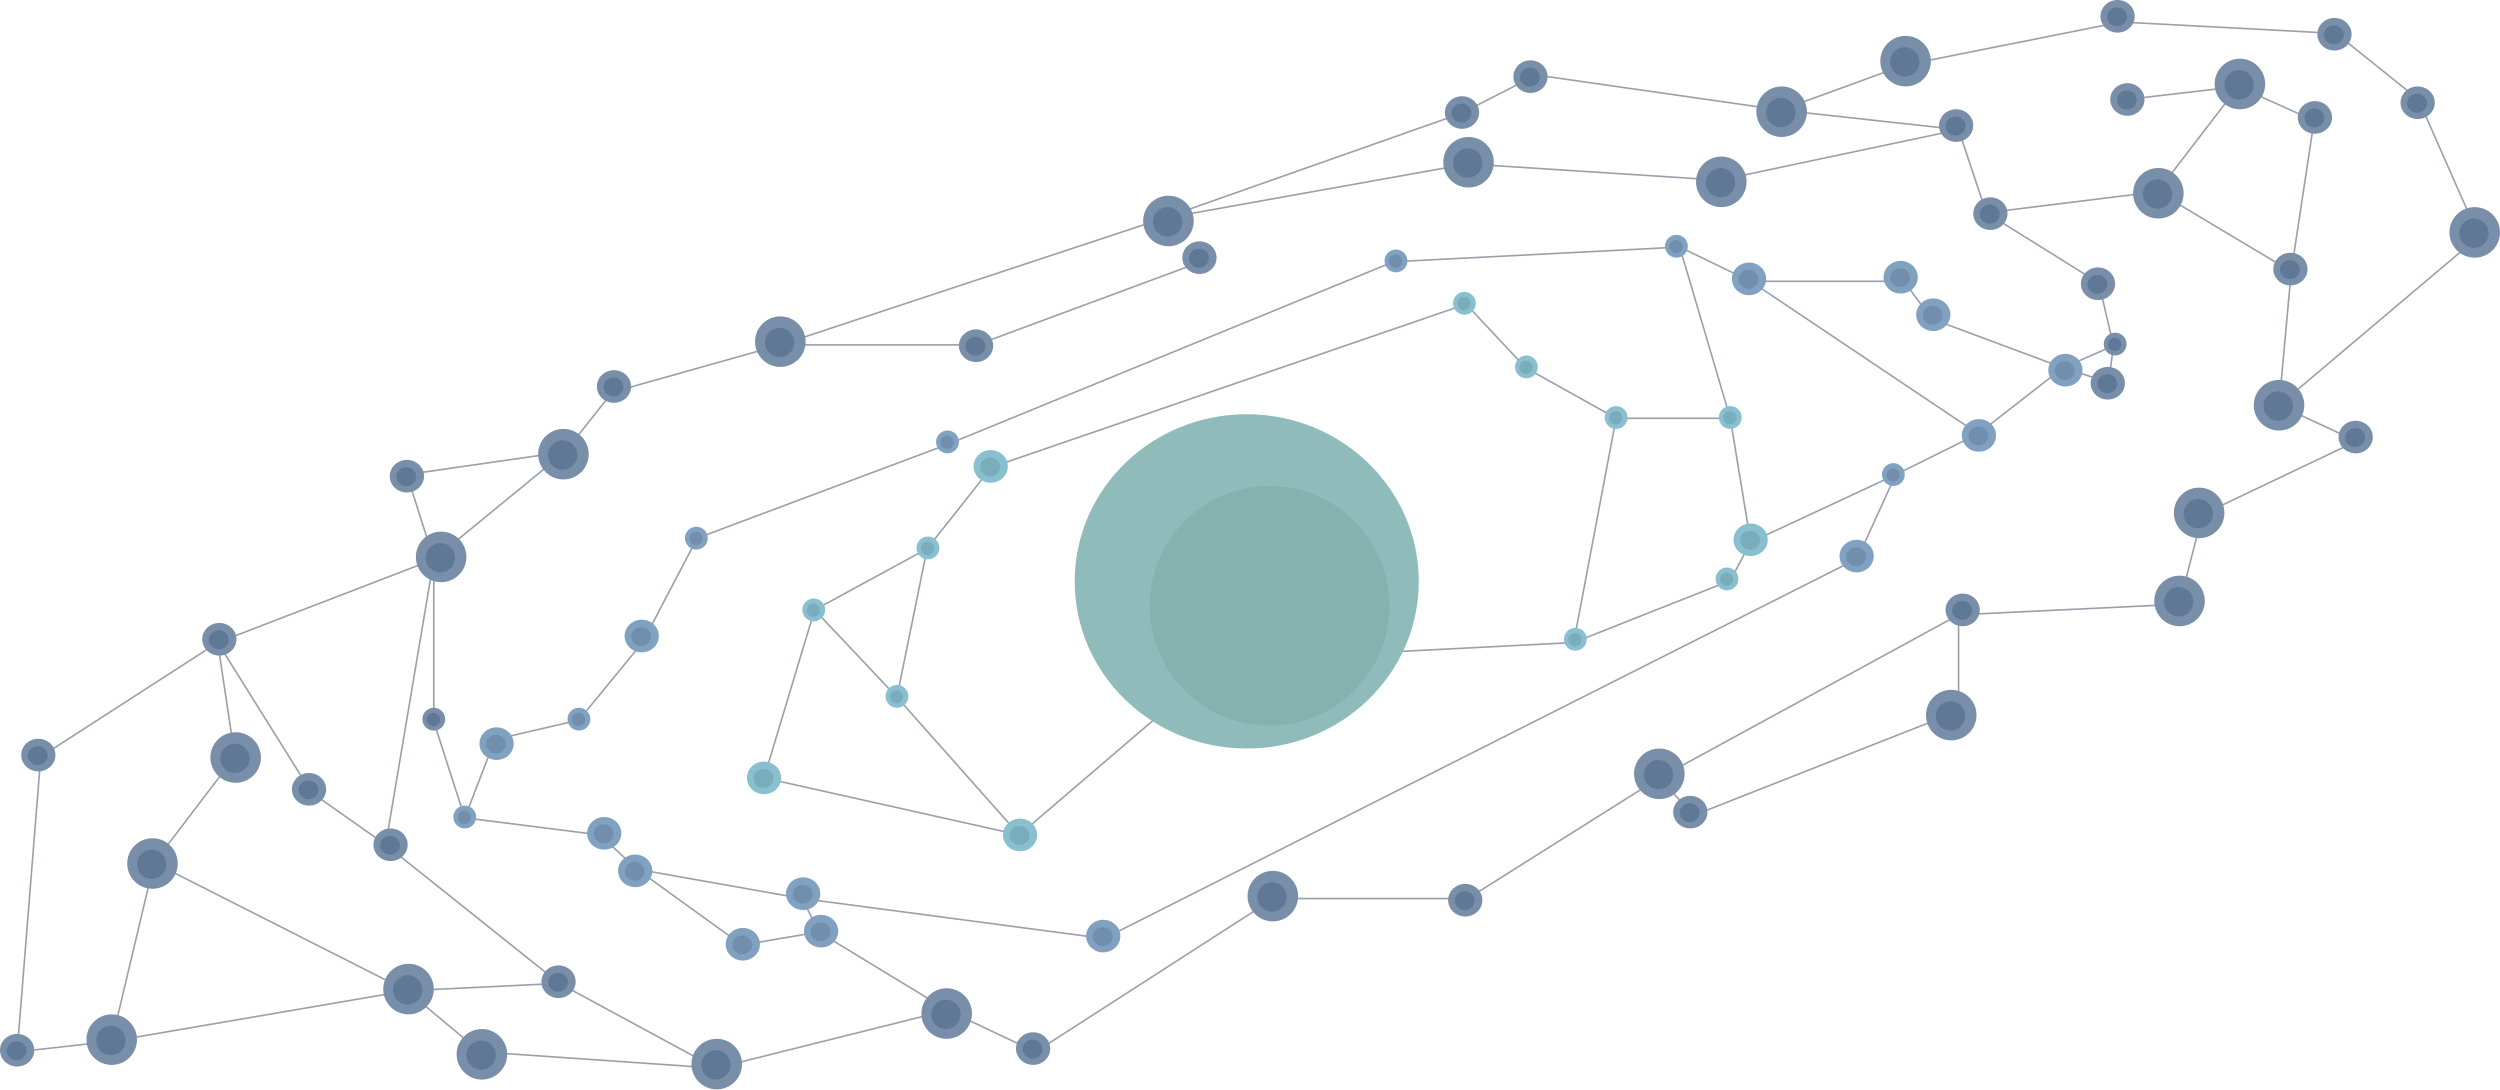
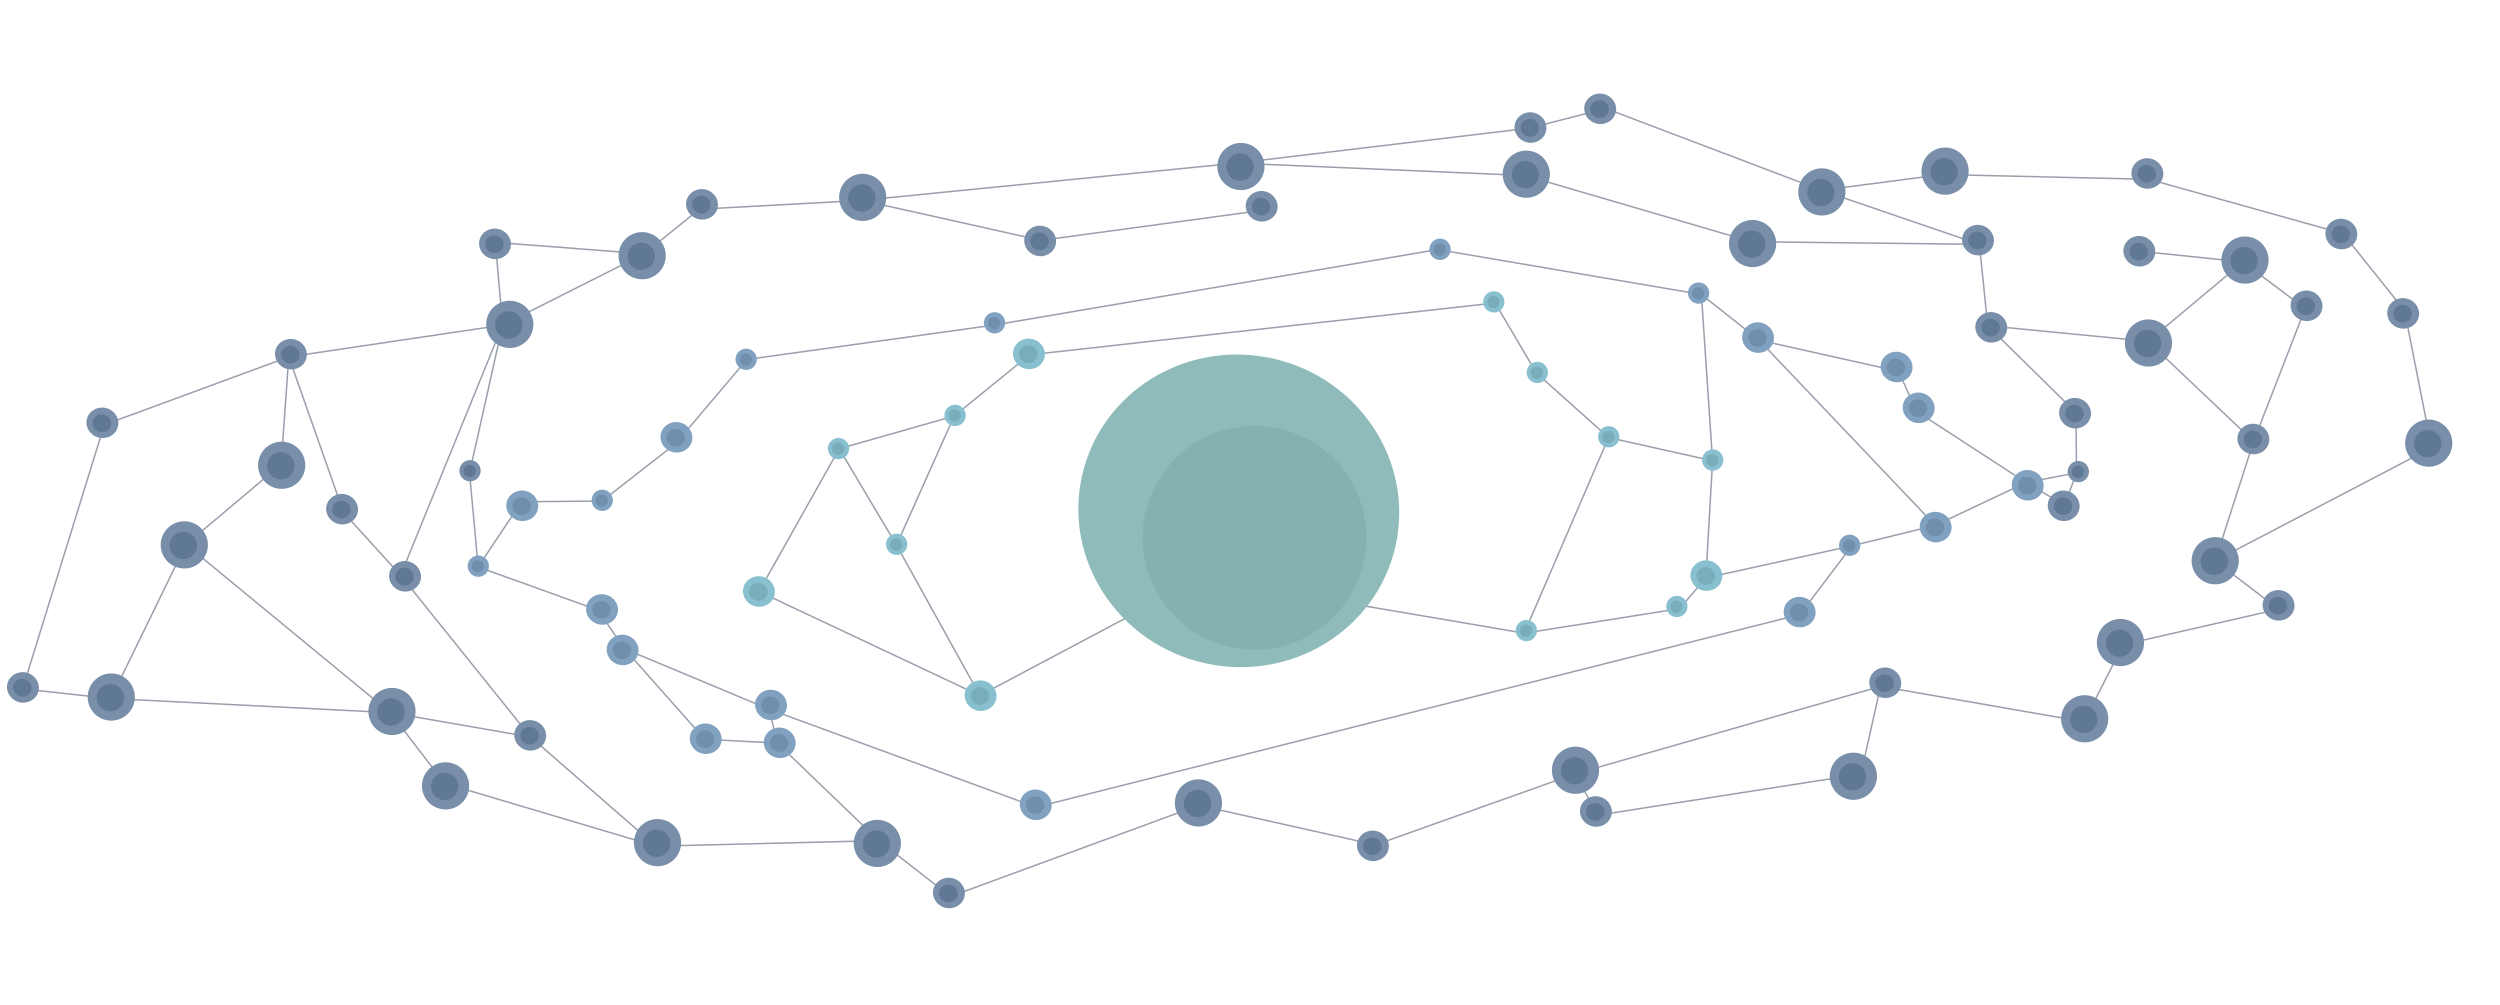
- <svg xmlns="http://www.w3.org/2000/svg" width="1533" height="668" viewBox="0 0 1533 668" fill="none">
-   <path d="M1061 256.5H991M1061 256.5L1073.5 332.5M1061 256.5L1030 151.5M991 256.5L935.5 225.5L899 186.5L608 286.5L568.5 336.5M991 256.5L965 394M568.5 336.5L499.5 374M568.5 336.5L550 427.5M499.5 374L468.5 477L625 512M499.5 374L550 427.5M625 512L550 427.5M625 512L750 405L965 394M965 394L1061 356L1073.5 332.5M1073.5 332.5L1162.5 291M285 501.5L303.5 453.5L355 441.5L394 394L427.5 330L581 272.5L854.5 160.5L1030 151.5M285 501.5L368 512L390.5 533M285 501.5L266 442.5V343M390.5 533L492 551M390.5 533L455 579.5L502 571.5M492 551L677 575.5L1139 342.5L1162.5 291M492 551L502 571.5M1162.5 291L1213 266M1213 266L1265 225.5M1213 266L1073.5 172.5M1265 225.5L1184.5 195.5L1167.5 172.5H1073.5M1265 225.5L1293 234.5L1296 212M1265 225.5L1296 212M1073.5 172.5L1030 151.5M1017.5 477L900 551H781L635 645L581 619.5M1017.5 477L1038.5 500L1201 436V377M1017.5 477L1201 377M1201 377L1336.5 370.5L1350.5 315.5L1445 270.5L1397.5 248.5M1397.5 248.5L1520 145L1483 61L1432.5 20.5L1300.5 13.5L1167.5 40L1092 67.5M1397.5 248.5L1405 166.5M1092 67.5L942 46L896 69.5L713 134M1092 67.5L1201 79.5M713 134L478.5 211.5M713 134L900 100.5L1054.5 110.5L1201 79.5M478.5 211.5L375.5 240.5L346.5 277M478.5 211.5H599L736.5 160.5M346.5 277L249.5 291L266 343M346.5 277L266 343M266 343L133.5 394M266 343L236.5 518M133.5 394L25 464L10.5 645L68.5 638.5M133.5 394L191 486L236.5 518M133.5 394L144 464L94.5 529M68.5 638.5L249.5 607.5M68.5 638.5L94.5 529M249.5 607.5L294.5 645L439 655M249.5 607.5L94.5 529M249.5 607.5L343 603M439 655L581 619.5M439 655L343 603M581 619.5L502 571.5M236.5 518L343 603M1405 166.5L1323 117.5M1405 166.5L1419 74L1372.5 53M1323 117.5L1218 130.5M1323 117.5L1372.5 53M1218 130.5L1201 79.5M1218 130.5L1287 173.5L1296 212M1372.5 53L1304 61" stroke="#4C566A" stroke-opacity="0.56" />
-   <ellipse cx="764.5" cy="356.5" rx="105.5" ry="102.5" fill="#8FBCBB" />
-   <circle cx="778.5" cy="371.5" r="73.5" fill="#7CA6A5" fill-opacity="0.5" />
-   <circle cx="580.5" cy="621.5" r="15.5" fill="#788EA9" />
-   <circle cx="580" cy="622" r="9" fill="#476385" fill-opacity="0.5" />
-   <ellipse cx="633.5" cy="643" rx="10.5" ry="10" fill="#788EA9" />
-   <ellipse cx="633.161" cy="643.323" rx="6.097" ry="5.806" fill="#476385" fill-opacity="0.5" />
-   <ellipse cx="898.5" cy="552" rx="10.5" ry="10" fill="#788EA9" />
-   <ellipse cx="898.161" cy="552.323" rx="6.097" ry="5.806" fill="#476385" fill-opacity="0.5" />
-   <ellipse cx="1036.5" cy="498" rx="10.5" ry="10" fill="#788EA9" />
-   <ellipse cx="1036.16" cy="498.323" rx="6.097" ry="5.806" fill="#476385" fill-opacity="0.5" />
-   <ellipse cx="1203.5" cy="374" rx="10.5" ry="10" fill="#788EA9" />
-   <ellipse cx="1203.16" cy="374.323" rx="6.097" ry="5.806" fill="#476385" fill-opacity="0.5" />
-   <ellipse cx="1138.5" cy="341" rx="10.5" ry="10" fill="#81A1C1" />
-   <ellipse cx="1138.16" cy="341.323" rx="6.097" ry="5.806" fill="#637F9A" fill-opacity="0.5" />
-   <ellipse cx="1073.5" cy="331" rx="10.5" ry="10" fill="#88C0D0" />
-   <ellipse cx="1073.16" cy="331.323" rx="6.097" ry="5.806" fill="#6A9AA8" fill-opacity="0.5" />
-   <ellipse cx="1072.5" cy="171" rx="10.5" ry="10" fill="#81A1C1" />
-   <ellipse cx="1072.16" cy="171.323" rx="6.097" ry="5.806" fill="#637F9A" fill-opacity="0.5" />
-   <ellipse cx="1286.5" cy="174" rx="10.5" ry="10" fill="#788EA9" />
-   <ellipse cx="1286.16" cy="174.323" rx="6.097" ry="5.806" fill="#476385" fill-opacity="0.5" />
-   <ellipse cx="1292.5" cy="235" rx="10.5" ry="10" fill="#788EA9" />
-   <ellipse cx="1292.16" cy="235.323" rx="6.097" ry="5.806" fill="#476385" fill-opacity="0.5" />
-   <ellipse cx="1404.5" cy="165" rx="10.5" ry="10" fill="#788EA9" />
-   <ellipse cx="1404.16" cy="165.323" rx="6.097" ry="5.806" fill="#476385" fill-opacity="0.5" />
-   <ellipse cx="1444.5" cy="268" rx="10.5" ry="10" fill="#788EA9" />
-   <ellipse cx="1444.16" cy="268.323" rx="6.097" ry="5.806" fill="#788EA9" />
-   <ellipse cx="1444.16" cy="268.323" rx="6.097" ry="5.806" fill="#476385" fill-opacity="0.5" />
-   <ellipse cx="607.5" cy="286" rx="10.5" ry="10" fill="#88C0D0" />
-   <ellipse cx="607.161" cy="286.323" rx="6.097" ry="5.806" fill="#6A9AA8" fill-opacity="0.5" />
-   <ellipse cx="896.5" cy="69" rx="10.5" ry="10" fill="#788EA9" />
-   <ellipse cx="896.161" cy="69.323" rx="6.097" ry="5.806" fill="#476385" fill-opacity="0.5" />
-   <ellipse cx="938.5" cy="47" rx="10.5" ry="10" fill="#788EA9" />
-   <ellipse cx="938.161" cy="47.323" rx="6.097" ry="5.806" fill="#476385" fill-opacity="0.5" />
-   <ellipse cx="735.5" cy="158" rx="10.5" ry="10" fill="#788EA9" />
-   <ellipse cx="735.161" cy="158.323" rx="6.097" ry="5.806" fill="#476385" fill-opacity="0.5" />
-   <ellipse cx="676.5" cy="574" rx="10.5" ry="10" fill="#81A1C1" />
-   <ellipse cx="676.161" cy="574.323" rx="6.097" ry="5.806" fill="#637F9A" fill-opacity="0.5" />
-   <ellipse cx="503.5" cy="571" rx="10.5" ry="10" fill="#81A1C1" />
-   <ellipse cx="503.161" cy="571.323" rx="6.097" ry="5.806" fill="#637F9A" fill-opacity="0.5" />
-   <ellipse cx="625.5" cy="512" rx="10.5" ry="10" fill="#88C0D0" />
-   <ellipse cx="625.161" cy="512.323" rx="6.097" ry="5.806" fill="#6A9AA8" fill-opacity="0.5" />
-   <circle cx="569" cy="336" r="7" fill="#88C0D0" />
-   <circle cx="568.774" cy="336.226" r="4.065" fill="#6A9AA8" fill-opacity="0.5" />
-   <circle cx="427" cy="330" r="7" fill="#81A1C1" />
-   <circle cx="426.774" cy="330.226" r="4.065" fill="#637F9A" fill-opacity="0.5" />
-   <circle cx="266" cy="441" r="7" fill="#788EA9" />
-   <circle cx="265.774" cy="441.226" r="4.065" fill="#476385" fill-opacity="0.5" />
-   <circle cx="355" cy="441" r="7" fill="#81A1C1" />
-   <circle cx="354.774" cy="441.226" r="4.065" fill="#637F9A" fill-opacity="0.5" />
-   <circle cx="285" cy="501" r="7" fill="#81A1C1" />
-   <circle cx="284.774" cy="501.226" r="4.065" fill="#637F9A" fill-opacity="0.5" />
-   <circle cx="550" cy="427" r="7" fill="#88C0D0" />
-   <circle cx="549.774" cy="427.226" r="4.065" fill="#6A9AA8" fill-opacity="0.5" />
-   <circle cx="499" cy="374" r="7" fill="#88C0D0" />
-   <circle cx="498.774" cy="374.226" r="4.065" fill="#6A9AA8" fill-opacity="0.5" />
-   <circle cx="581" cy="271" r="7" fill="#81A1C1" />
-   <circle cx="580.774" cy="271.226" r="4.065" fill="#637F9A" fill-opacity="0.5" />
-   <circle cx="856" cy="160" r="7" fill="#81A1C1" />
-   <circle cx="855.774" cy="160.226" r="4.065" fill="#637F9A" fill-opacity="0.5" />
-   <circle cx="898" cy="186" r="7" fill="#88C0D0" />
-   <circle cx="897.774" cy="186.226" r="4.065" fill="#6A9AA8" fill-opacity="0.5" />
-   <circle cx="936" cy="225" r="7" fill="#88C0D0" />
-   <circle cx="935.774" cy="225.226" r="4.065" fill="#6A9AA8" fill-opacity="0.5" />
-   <circle cx="991" cy="256" r="7" fill="#88C0D0" />
-   <circle cx="990.774" cy="256.226" r="4.065" fill="#6A9AA8" fill-opacity="0.5" />
-   <circle cx="1061" cy="256" r="7" fill="#88C0D0" />
-   <circle cx="1060.77" cy="256.226" r="4.065" fill="#6A9AA8" fill-opacity="0.5" />
-   <circle cx="1161" cy="291" r="7" fill="#81A1C1" />
-   <circle cx="1160.77" cy="291.226" r="4.065" fill="#637F9A" fill-opacity="0.5" />
-   <circle cx="1059" cy="355" r="7" fill="#88C0D0" />
-   <circle cx="1058.77" cy="355.226" r="4.065" fill="#6A9AA8" fill-opacity="0.5" />
-   <circle cx="966" cy="392" r="7" fill="#88C0D0" />
-   <circle cx="965.774" cy="392.226" r="4.065" fill="#6A9AA8" fill-opacity="0.5" />
-   <circle cx="1028" cy="151" r="7" fill="#81A1C1" />
-   <circle cx="1027.77" cy="151.226" r="4.065" fill="#637F9A" fill-opacity="0.5" />
-   <circle cx="1297" cy="211" r="7" fill="#788EA9" />
-   <circle cx="1296.77" cy="211.226" r="4.065" fill="#476385" fill-opacity="0.5" />
-   <ellipse cx="342.5" cy="602" rx="10.5" ry="10" fill="#788EA9" />
-   <ellipse cx="342.161" cy="602.323" rx="6.097" ry="5.806" fill="#476385" fill-opacity="0.5" />
-   <ellipse cx="239.5" cy="518" rx="10.5" ry="10" fill="#788EA9" />
-   <ellipse cx="239.161" cy="518.323" rx="6.097" ry="5.806" fill="#476385" fill-opacity="0.5" />
-   <ellipse cx="189.5" cy="484" rx="10.5" ry="10" fill="#788EA9" />
-   <ellipse cx="189.161" cy="484.323" rx="6.097" ry="5.806" fill="#476385" fill-opacity="0.5" />
-   <ellipse cx="304.5" cy="456" rx="10.5" ry="10" fill="#81A1C1" />
-   <ellipse cx="304.161" cy="456.323" rx="6.097" ry="5.806" fill="#637F9A" fill-opacity="0.5" />
-   <ellipse cx="370.5" cy="511" rx="10.5" ry="10" fill="#81A1C1" />
-   <ellipse cx="370.161" cy="511.323" rx="6.097" ry="5.806" fill="#637F9A" fill-opacity="0.5" />
-   <ellipse cx="389.5" cy="534" rx="10.5" ry="10" fill="#81A1C1" />
-   <ellipse cx="389.161" cy="534.323" rx="6.097" ry="5.806" fill="#637F9A" fill-opacity="0.5" />
-   <ellipse cx="455.5" cy="579" rx="10.5" ry="10" fill="#81A1C1" />
-   <ellipse cx="455.161" cy="579.323" rx="6.097" ry="5.806" fill="#637F9A" fill-opacity="0.5" />
-   <ellipse cx="468.5" cy="477" rx="10.5" ry="10" fill="#88C0D0" />
-   <ellipse cx="468.161" cy="477.323" rx="6.097" ry="5.806" fill="#6A9AA8" fill-opacity="0.5" />
-   <ellipse cx="492.5" cy="548" rx="10.5" ry="10" fill="#81A1C1" />
-   <ellipse cx="492.161" cy="548.323" rx="6.097" ry="5.806" fill="#637F9A" fill-opacity="0.5" />
-   <ellipse cx="393.5" cy="390" rx="10.5" ry="10" fill="#81A1C1" />
-   <ellipse cx="393.161" cy="390.323" rx="6.097" ry="5.806" fill="#637F9A" fill-opacity="0.5" />
-   <ellipse cx="376.5" cy="237" rx="10.5" ry="10" fill="#788EA9" />
-   <ellipse cx="376.161" cy="237.323" rx="6.097" ry="5.806" fill="#476385" fill-opacity="0.5" />
-   <ellipse cx="249.5" cy="292" rx="10.5" ry="10" fill="#788EA9" />
-   <ellipse cx="249.161" cy="292.323" rx="6.097" ry="5.806" fill="#476385" fill-opacity="0.5" />
-   <ellipse cx="134.5" cy="392" rx="10.5" ry="10" fill="#788EA9" />
-   <ellipse cx="134.161" cy="392.323" rx="6.097" ry="5.806" fill="#476385" fill-opacity="0.5" />
-   <ellipse cx="23.5" cy="463" rx="10.5" ry="10" fill="#788EA9" />
-   <ellipse cx="23.161" cy="463.323" rx="6.097" ry="5.806" fill="#476385" fill-opacity="0.5" />
-   <ellipse cx="10.5" cy="644" rx="10.5" ry="10" fill="#788EA9" />
-   <ellipse cx="10.161" cy="644.323" rx="6.097" ry="5.806" fill="#476385" fill-opacity="0.5" />
-   <ellipse cx="598.5" cy="212" rx="10.5" ry="10" fill="#788EA9" />
-   <ellipse cx="598.161" cy="212.323" rx="6.097" ry="5.806" fill="#476385" fill-opacity="0.5" />
-   <ellipse cx="1298.5" cy="10" rx="10.5" ry="10" fill="#788EA9" />
-   <ellipse cx="1298.16" cy="10.323" rx="6.097" ry="5.806" fill="#476385" fill-opacity="0.5" />
-   <ellipse cx="1220.5" cy="131" rx="10.5" ry="10" fill="#788EA9" />
-   <ellipse cx="1220.16" cy="131.323" rx="6.097" ry="5.806" fill="#476385" fill-opacity="0.5" />
-   <ellipse cx="1165.5" cy="170" rx="10.5" ry="10" fill="#81A1C1" />
-   <ellipse cx="1165.16" cy="170.323" rx="6.097" ry="5.806" fill="#637F9A" fill-opacity="0.5" />
-   <ellipse cx="1185.5" cy="193" rx="10.5" ry="10" fill="#81A1C1" />
-   <ellipse cx="1185.16" cy="193.323" rx="6.097" ry="5.806" fill="#637F9A" fill-opacity="0.5" />
-   <ellipse cx="1213.5" cy="267" rx="10.5" ry="10" fill="#81A1C1" />
-   <ellipse cx="1213.16" cy="267.323" rx="6.097" ry="5.806" fill="#637F9A" fill-opacity="0.5" />
-   <ellipse cx="1266.5" cy="227" rx="10.5" ry="10" fill="#81A1C1" />
-   <ellipse cx="1266.16" cy="227.323" rx="6.097" ry="5.806" fill="#637F9A" fill-opacity="0.5" />
-   <ellipse cx="1304.5" cy="61" rx="10.5" ry="10" fill="#788EA9" />
-   <ellipse cx="1304.16" cy="61.323" rx="6.097" ry="5.806" fill="#476385" fill-opacity="0.5" />
-   <ellipse cx="1199.5" cy="77" rx="10.5" ry="10" fill="#788EA9" />
-   <ellipse cx="1199.16" cy="77.323" rx="6.097" ry="5.806" fill="#476385" fill-opacity="0.5" />
-   <ellipse cx="1419.5" cy="72" rx="10.5" ry="10" fill="#788EA9" />
-   <ellipse cx="1419.16" cy="72.323" rx="6.097" ry="5.806" fill="#476385" fill-opacity="0.5" />
-   <ellipse cx="1482.5" cy="63" rx="10.5" ry="10" fill="#788EA9" />
-   <ellipse cx="1482.16" cy="63.323" rx="6.097" ry="5.806" fill="#476385" fill-opacity="0.5" />
-   <ellipse cx="1431.5" cy="21" rx="10.5" ry="10" fill="#788EA9" />
-   <ellipse cx="1431.16" cy="21.323" rx="6.097" ry="5.806" fill="#476385" fill-opacity="0.5" />
-   <circle cx="439.5" cy="652.5" r="15.5" fill="#788EA9" />
-   <circle cx="439" cy="653" r="9" fill="#476385" fill-opacity="0.5" />
-   <circle cx="295.5" cy="646.5" r="15.5" fill="#788EA9" />
-   <circle cx="295" cy="647" r="9" fill="#476385" fill-opacity="0.5" />
-   <circle cx="250.5" cy="606.5" r="15.5" fill="#788EA9" />
-   <circle cx="250" cy="607" r="9" fill="#476385" fill-opacity="0.5" />
-   <circle cx="93.5" cy="529.5" r="15.5" fill="#788EA9" />
-   <circle cx="93" cy="530" r="9" fill="#476385" fill-opacity="0.5" />
-   <circle cx="68.5" cy="637.5" r="15.5" fill="#788EA9" />
-   <circle cx="68" cy="638" r="9" fill="#476385" fill-opacity="0.5" />
-   <circle cx="270.5" cy="341.5" r="15.5" fill="#788EA9" />
-   <circle cx="270" cy="342" r="9" fill="#476385" fill-opacity="0.5" />
-   <circle cx="478.5" cy="209.5" r="15.5" fill="#788EA9" />
-   <circle cx="478" cy="210" r="9" fill="#476385" fill-opacity="0.5" />
-   <circle cx="345.5" cy="278.5" r="15.5" fill="#788EA9" />
-   <circle cx="345" cy="279" r="9" fill="#476385" fill-opacity="0.5" />
-   <circle cx="716.5" cy="135.5" r="15.5" fill="#788EA9" />
-   <circle cx="716" cy="136" r="9" fill="#476385" fill-opacity="0.5" />
-   <circle cx="900.5" cy="99.5" r="15.5" fill="#788EA9" />
-   <circle cx="900" cy="100" r="9" fill="#476385" fill-opacity="0.5" />
-   <circle cx="1055.5" cy="111.5" r="15.5" fill="#788EA9" />
-   <circle cx="1055" cy="112" r="9" fill="#476385" fill-opacity="0.5" />
-   <circle cx="1092.5" cy="68.5" r="15.5" fill="#788EA9" />
-   <circle cx="1092" cy="69" r="9" fill="#476385" fill-opacity="0.5" />
-   <circle cx="1168.5" cy="37.5" r="15.5" fill="#788EA9" />
-   <circle cx="1168" cy="38" r="9" fill="#476385" fill-opacity="0.5" />
-   <circle cx="144.5" cy="464.5" r="15.5" fill="#788EA9" />
-   <circle cx="144" cy="465" r="9" fill="#476385" fill-opacity="0.5" />
-   <circle cx="1017.5" cy="474.5" r="15.5" fill="#788EA9" />
-   <circle cx="1017" cy="475" r="9" fill="#476385" fill-opacity="0.5" />
-   <circle cx="1336.5" cy="368.5" r="15.5" fill="#788EA9" />
-   <circle cx="1336" cy="369" r="9" fill="#476385" fill-opacity="0.5" />
-   <circle cx="1397.5" cy="248.5" r="15.5" fill="#788EA9" />
-   <circle cx="1397" cy="249" r="9" fill="#476385" fill-opacity="0.5" />
-   <circle cx="1348.5" cy="314.5" r="15.5" fill="#788EA9" />
-   <circle cx="1348" cy="315" r="9" fill="#476385" fill-opacity="0.5" />
-   <circle cx="1517.5" cy="142.5" r="15.5" fill="#788EA9" />
-   <circle cx="1517" cy="143" r="9" fill="#476385" fill-opacity="0.5" />
-   <circle cx="1323.5" cy="118.5" r="15.5" fill="#788EA9" />
-   <circle cx="1323" cy="119" r="9" fill="#476385" fill-opacity="0.5" />
-   <circle cx="1373.5" cy="51.5" r="15.5" fill="#788EA9" />
-   <circle cx="1373" cy="52" r="9" fill="#476385" fill-opacity="0.5" />
-   <circle cx="1196.5" cy="438.5" r="15.5" fill="#788EA9" />
-   <circle cx="1196" cy="439" r="9" fill="#476385" fill-opacity="0.5" />
-   <circle cx="780.5" cy="549.5" r="15.5" fill="#788EA9" />
-   <circle cx="780" cy="550" r="9" fill="#476385" fill-opacity="0.5" />
+ <svg xmlns="http://www.w3.org/2000/svg" width="821" height="330" viewBox="0 0 821 330" fill="none">
+   <path d="M562.407 151.327L528.251 143.687M562.407 151.327L560.212 189.775M562.407 151.327L558.741 96.71M528.251 143.687L504.554 122.503L491.001 99.49L338.095 116.524L313.364 136.61M528.251 143.687L500.558 207.941M313.364 136.61L275.603 147.377M313.364 136.61L294.405 178.993M275.603 147.377L249.235 194.251L321.778 228.41M275.603 147.377L294.405 178.993M321.778 228.41L294.405 178.993M321.778 228.41L394.45 189.843L500.558 207.941M500.558 207.941L551.548 199.877L560.212 189.775M560.212 189.775L608.168 179.239M157.024 186.178L171.29 164.776L197.729 164.542L221.943 145.621L245.274 118.049L326.449 106.746L472.125 81.947L558.741 96.71M157.024 186.178L196.377 200.36L205.064 213.063M157.024 186.178L154.193 155.316L165.052 106.766M205.064 213.063L252.626 232.924M205.064 213.063L231.461 242.792L255.268 244.018M252.626 232.924L340.221 265.07L591.081 201.803L608.168 179.239M252.626 232.924L255.268 244.018M608.168 179.239L635.538 172.552M635.538 172.552L665.331 158.466M635.538 172.552L577.675 111.704M665.331 158.466L629.326 135.042L623.541 121.963L577.675 111.704M665.331 158.466L678.011 165.913L681.931 155.262M665.331 158.466L681.931 155.262M577.675 111.704L558.741 96.71M517.116 254.171L451.706 277.454L393.641 264.466L312.142 294.398L288.576 276.062M517.116 254.171L524.852 267.685L611.128 254.193L617.568 225.404M517.116 254.171L617.568 225.404M617.568 225.404L684.393 237.021L697.227 211.712L748.249 200.069L727.473 184.15M727.473 184.15L798.542 147.018L789.656 101.992L769.436 76.719L705.791 58.897L638.003 57.311L598.162 62.489M727.473 184.15L740.082 144.957M598.162 62.489L527.317 35.627L502.307 42.073L405.973 53.572M598.162 62.489L650.038 80.241M405.973 53.572L283.092 65.794M405.973 53.572L500.875 57.636L575.171 79.378L650.038 80.241M283.092 65.794L229.669 68.703L211.535 83.347M283.092 65.794L341.889 78.946L414.548 69.068M211.535 83.347L162.677 79.592L165.052 106.766M211.535 83.347L165.052 106.766M165.052 106.766L94.834 117.189M165.052 106.766L131.558 188.936M94.834 117.189L34.252 139.503L7.422 226.238L36.432 229.397M94.834 117.189L112.849 168.356L131.558 188.936M94.834 117.189L92.317 152.491L61.07 178.805M36.432 229.397L128.133 234.025M36.432 229.397L61.07 178.805M128.133 234.025L145.998 257.235L215.414 277.885M128.133 234.025L61.07 178.805M128.133 234.025L174.247 242.035M215.414 277.885L288.576 276.062M215.414 277.885L174.247 242.035M288.576 276.062L255.268 244.018M131.558 188.936L174.247 242.035M740.082 144.957L705.419 112.098M740.082 144.957L757.009 101.351L736.612 86.029M705.419 112.098L652.766 106.982M705.419 112.098L736.612 86.029M652.766 106.982L650.038 80.241M652.766 106.982L681.741 135.494L681.931 155.262M736.612 86.029L702.315 82.456" stroke="#4C566A" stroke-opacity="0.56" stroke-width="0.5" />
+   <ellipse cx="406.818" cy="167.76" rx="52.75" ry="51.25" transform="rotate(12.6083 406.818 167.76)" fill="#8FBCBB" />
+   <circle cx="412.012" cy="176.608" r="36.75" transform="rotate(12.6083 412.012 176.608)" fill="#7CA6A5" fill-opacity="0.5" />
+   <circle cx="288.114" cy="276.983" r="7.75" transform="rotate(12.6083 288.114 276.983)" fill="#788EA9" />
+   <circle cx="287.815" cy="277.172" r="4.5" transform="rotate(12.6083 287.815 277.172)" fill="#476385" fill-opacity="0.5" />
+   <ellipse cx="311.628" cy="293.258" rx="5.25" ry="5" transform="rotate(12.6083 311.628 293.258)" fill="#788EA9" />
+   <ellipse cx="311.428" cy="293.379" rx="3.048" ry="2.903" transform="rotate(12.6083 311.428 293.379)" fill="#476385" fill-opacity="0.5" />
+   <ellipse cx="450.865" cy="277.778" rx="5.25" ry="5" transform="rotate(12.6083 450.865 277.778)" fill="#788EA9" />
+   <ellipse cx="450.665" cy="277.899" rx="3.048" ry="2.903" transform="rotate(12.6083 450.665 277.899)" fill="#476385" fill-opacity="0.5" />
+   <ellipse cx="524.095" cy="266.491" rx="5.25" ry="5" transform="rotate(12.6083 524.095 266.491)" fill="#788EA9" />
+   <ellipse cx="523.894" cy="266.611" rx="3.048" ry="2.903" transform="rotate(12.6083 523.894 266.611)" fill="#476385" fill-opacity="0.5" />
+   <ellipse cx="619.115" cy="224.213" rx="5.25" ry="5" transform="rotate(12.6083 619.115 224.213)" fill="#788EA9" />
+   <ellipse cx="618.914" cy="224.333" rx="3.048" ry="2.903" transform="rotate(12.6083 618.914 224.333)" fill="#476385" fill-opacity="0.5" />
+   <ellipse cx="591" cy="201.017" rx="5.25" ry="5" transform="rotate(12.6083 591 201.017)" fill="#81A1C1" />
+   <ellipse cx="590.8" cy="201.137" rx="3.048" ry="2.903" transform="rotate(12.6083 590.8 201.137)" fill="#637F9A" fill-opacity="0.5" />
+   <ellipse cx="560.375" cy="189.043" rx="5.25" ry="5" transform="rotate(12.6083 560.375 189.043)" fill="#88C0D0" />
+   <ellipse cx="560.175" cy="189.163" rx="3.048" ry="2.903" transform="rotate(12.6083 560.175 189.163)" fill="#6A9AA8" fill-opacity="0.5" />
+   <ellipse cx="577.351" cy="110.863" rx="5.25" ry="5" transform="rotate(12.6083 577.351 110.863)" fill="#81A1C1" />
+   <ellipse cx="577.15" cy="110.983" rx="3.048" ry="2.903" transform="rotate(12.6083 577.15 110.983)" fill="#637F9A" fill-opacity="0.5" />
+   <ellipse cx="681.443" cy="135.683" rx="5.25" ry="5" transform="rotate(12.6083 681.443 135.683)" fill="#788EA9" />
+   <ellipse cx="681.242" cy="135.804" rx="3.048" ry="2.903" transform="rotate(12.6083 681.242 135.804)" fill="#476385" fill-opacity="0.5" />
+   <ellipse cx="677.713" cy="166.103" rx="5.25" ry="5" transform="rotate(12.6083 677.713 166.103)" fill="#788EA9" />
+   <ellipse cx="677.512" cy="166.223" rx="3.048" ry="2.903" transform="rotate(12.6083 677.512 166.223)" fill="#476385" fill-opacity="0.5" />
+   <ellipse cx="740.002" cy="144.171" rx="5.25" ry="5" transform="rotate(12.6083 740.002 144.171)" fill="#788EA9" />
+   <ellipse cx="739.802" cy="144.291" rx="3.048" ry="2.903" transform="rotate(12.6083 739.802 144.291)" fill="#476385" fill-opacity="0.5" />
+   <ellipse cx="748.278" cy="198.795" rx="5.25" ry="5" transform="rotate(12.6083 748.278 198.795)" fill="#788EA9" />
+   <ellipse cx="748.078" cy="198.915" rx="3.048" ry="2.903" transform="rotate(12.6083 748.078 198.915)" fill="#788EA9" />
+   <ellipse cx="748.078" cy="198.915" rx="3.048" ry="2.903" transform="rotate(12.6083 748.078 198.915)" fill="#476385" fill-opacity="0.5" />
+   <ellipse cx="337.906" cy="116.225" rx="5.25" ry="5" transform="rotate(12.6083 337.906 116.225)" fill="#88C0D0" />
+   <ellipse cx="337.705" cy="116.345" rx="3.048" ry="2.903" transform="rotate(12.6083 337.705 116.345)" fill="#6A9AA8" fill-opacity="0.5" />
+   <ellipse cx="502.605" cy="41.884" rx="5.25" ry="5" transform="rotate(12.6083 502.605 41.8838)" fill="#788EA9" />
+   <ellipse cx="502.405" cy="42.004" rx="3.048" ry="2.903" transform="rotate(12.6083 502.405 42.0042)" fill="#476385" fill-opacity="0.5" />
+   <ellipse cx="525.5" cy="35.733" rx="5.25" ry="5" transform="rotate(12.6083 525.5 35.7331)" fill="#788EA9" />
+   <ellipse cx="525.299" cy="35.853" rx="3.048" ry="2.903" transform="rotate(12.6083 525.299 35.8535)" fill="#476385" fill-opacity="0.5" />
+   <ellipse cx="414.333" cy="67.739" rx="5.25" ry="5" transform="rotate(12.6083 414.333 67.7387)" fill="#788EA9" />
+   <ellipse cx="414.132" cy="67.859" rx="3.048" ry="2.903" transform="rotate(12.6083 414.132 67.8591)" fill="#476385" fill-opacity="0.5" />
+   <ellipse cx="340.141" cy="264.283" rx="5.25" ry="5" transform="rotate(12.6083 340.141 264.283)" fill="#81A1C1" />
+   <ellipse cx="339.94" cy="264.404" rx="3.048" ry="2.903" transform="rotate(12.6083 339.94 264.404)" fill="#637F9A" fill-opacity="0.5" />
+   <ellipse cx="256.054" cy="243.938" rx="5.25" ry="5" transform="rotate(12.6083 256.054 243.938)" fill="#81A1C1" />
+   <ellipse cx="255.854" cy="244.058" rx="3.048" ry="2.903" transform="rotate(12.6083 255.854 244.058)" fill="#637F9A" fill-opacity="0.5" />
+   <ellipse cx="322.022" cy="228.465" rx="5.25" ry="5" transform="rotate(12.6083 322.022 228.465)" fill="#88C0D0" />
+   <ellipse cx="321.822" cy="228.585" rx="3.048" ry="2.903" transform="rotate(12.6083 321.822 228.585)" fill="#6A9AA8" fill-opacity="0.5" />
+   <circle cx="313.663" cy="136.42" r="3.5" transform="rotate(12.6083 313.663 136.42)" fill="#88C0D0" />
+   <circle cx="313.528" cy="136.506" r="2.032" transform="rotate(12.6083 313.528 136.506)" fill="#6A9AA8" fill-opacity="0.5" />
+   <circle cx="245.03" cy="117.994" r="3.5" transform="rotate(12.6083 245.03 117.994)" fill="#81A1C1" />
+   <circle cx="244.895" cy="118.08" r="2.032" transform="rotate(12.6083 244.895 118.08)" fill="#637F9A" fill-opacity="0.5" />
+   <circle cx="154.356" cy="154.584" r="3.5" transform="rotate(12.6083 154.356 154.584)" fill="#788EA9" />
+   <circle cx="154.222" cy="154.669" r="2.032" transform="rotate(12.6083 154.222 154.669)" fill="#476385" fill-opacity="0.5" />
+   <circle cx="197.783" cy="164.298" r="3.5" transform="rotate(12.6083 197.783 164.298)" fill="#81A1C1" />
+   <circle cx="197.648" cy="164.383" r="2.032" transform="rotate(12.6083 197.648 164.383)" fill="#637F9A" fill-opacity="0.5" />
+   <circle cx="157.079" cy="185.934" r="3.5" transform="rotate(12.6083 157.079 185.934)" fill="#81A1C1" />
+   <circle cx="156.944" cy="186.02" r="2.032" transform="rotate(12.6083 156.944 186.02)" fill="#637F9A" fill-opacity="0.5" />
+   <circle cx="294.46" cy="178.749" r="3.5" transform="rotate(12.6083 294.46 178.749)" fill="#88C0D0" />
+   <circle cx="294.325" cy="178.835" r="2.032" transform="rotate(12.6083 294.325 178.835)" fill="#6A9AA8" fill-opacity="0.5" />
+   <circle cx="275.36" cy="147.322" r="3.5" transform="rotate(12.6083 275.36 147.322)" fill="#88C0D0" />
+   <circle cx="275.225" cy="147.408" r="2.032" transform="rotate(12.6083 275.225 147.408)" fill="#6A9AA8" fill-opacity="0.5" />
+   <circle cx="326.613" cy="106.014" r="3.5" transform="rotate(12.6083 326.613 106.014)" fill="#81A1C1" />
+   <circle cx="326.478" cy="106.099" r="2.032" transform="rotate(12.6083 326.478 106.099)" fill="#637F9A" fill-opacity="0.5" />
+   <circle cx="472.912" cy="81.866" r="3.5" transform="rotate(12.6083 472.912 81.8662)" fill="#81A1C1" />
+   <circle cx="472.777" cy="81.952" r="2.032" transform="rotate(12.6083 472.777 81.9518)" fill="#637F9A" fill-opacity="0.5" />
+   <circle cx="490.567" cy="99.137" r="3.5" transform="rotate(12.6083 490.567 99.1367)" fill="#88C0D0" />
+   <circle cx="490.432" cy="99.222" r="2.032" transform="rotate(12.6083 490.432 99.2223)" fill="#6A9AA8" fill-opacity="0.5" />
+   <circle cx="504.853" cy="122.314" r="3.5" transform="rotate(12.6083 504.853 122.314)" fill="#88C0D0" />
+   <circle cx="504.718" cy="122.4" r="2.032" transform="rotate(12.6083 504.718 122.4)" fill="#6A9AA8" fill-opacity="0.5" />
+   <circle cx="528.306" cy="143.443" r="3.5" transform="rotate(12.6083 528.306 143.443)" fill="#88C0D0" />
+   <circle cx="528.171" cy="143.529" r="2.032" transform="rotate(12.6083 528.171 143.529)" fill="#6A9AA8" fill-opacity="0.5" />
+   <circle cx="562.462" cy="151.083" r="3.5" transform="rotate(12.6083 562.462 151.083)" fill="#88C0D0" />
+   <circle cx="562.327" cy="151.169" r="2.032" transform="rotate(12.6083 562.327 151.169)" fill="#6A9AA8" fill-opacity="0.5" />
+   <circle cx="607.436" cy="179.075" r="3.5" transform="rotate(12.6083 607.436 179.075)" fill="#81A1C1" />
+   <circle cx="607.301" cy="179.161" r="2.032" transform="rotate(12.6083 607.301 179.161)" fill="#637F9A" fill-opacity="0.5" />
+   <circle cx="550.681" cy="199.171" r="3.5" transform="rotate(12.6083 550.681 199.171)" fill="#88C0D0" />
+   <circle cx="550.546" cy="199.257" r="2.032" transform="rotate(12.6083 550.546 199.257)" fill="#6A9AA8" fill-opacity="0.5" />
+   <circle cx="501.264" cy="207.075" r="3.5" transform="rotate(12.6083 501.264 207.075)" fill="#88C0D0" />
+   <circle cx="501.129" cy="207.16" r="2.032" transform="rotate(12.6083 501.129 207.16)" fill="#6A9AA8" fill-opacity="0.5" />
+   <circle cx="557.82" cy="96.247" r="3.5" transform="rotate(12.6083 557.82 96.2473)" fill="#81A1C1" />
+   <circle cx="557.685" cy="96.333" r="2.032" transform="rotate(12.6083 557.685 96.3329)" fill="#637F9A" fill-opacity="0.5" />
+   <circle cx="682.528" cy="154.883" r="3.5" transform="rotate(12.6083 682.528 154.883)" fill="#788EA9" />
+   <circle cx="682.393" cy="154.969" r="2.032" transform="rotate(12.6083 682.393 154.969)" fill="#476385" fill-opacity="0.5" />
+   <ellipse cx="174.112" cy="241.492" rx="5.25" ry="5" transform="rotate(12.6083 174.112 241.492)" fill="#788EA9" />
+   <ellipse cx="173.911" cy="241.613" rx="3.048" ry="2.903" transform="rotate(12.6083 173.911 241.613)" fill="#476385" fill-opacity="0.5" />
+   <ellipse cx="133.022" cy="189.263" rx="5.25" ry="5" transform="rotate(12.6083 133.022 189.263)" fill="#788EA9" />
+   <ellipse cx="132.821" cy="189.384" rx="3.048" ry="2.903" transform="rotate(12.6083 132.821 189.384)" fill="#476385" fill-opacity="0.5" />
+   <ellipse cx="112.336" cy="167.216" rx="5.25" ry="5" transform="rotate(12.6083 112.336 167.216)" fill="#788EA9" />
+   <ellipse cx="112.135" cy="167.336" rx="3.048" ry="2.903" transform="rotate(12.6083 112.135 167.336)" fill="#476385" fill-opacity="0.5" />
+   <ellipse cx="171.505" cy="166.105" rx="5.25" ry="5" transform="rotate(12.6083 171.505 166.105)" fill="#81A1C1" />
+   <ellipse cx="171.304" cy="166.225" rx="3.048" ry="2.903" transform="rotate(12.6083 171.304 166.225)" fill="#637F9A" fill-opacity="0.5" />
+   <ellipse cx="197.706" cy="200.145" rx="5.25" ry="5" transform="rotate(12.6083 197.706 200.145)" fill="#81A1C1" />
+   <ellipse cx="197.506" cy="200.266" rx="3.048" ry="2.903" transform="rotate(12.6083 197.506 200.266)" fill="#637F9A" fill-opacity="0.5" />
+   <ellipse cx="204.467" cy="213.442" rx="5.25" ry="5" transform="rotate(12.6083 204.467 213.442)" fill="#81A1C1" />
+   <ellipse cx="204.266" cy="213.562" rx="3.048" ry="2.903" transform="rotate(12.6083 204.266 213.562)" fill="#637F9A" fill-opacity="0.5" />
+   <ellipse cx="231.76" cy="242.603" rx="5.25" ry="5" transform="rotate(12.6083 231.76 242.603)" fill="#81A1C1" />
+   <ellipse cx="231.559" cy="242.723" rx="3.048" ry="2.903" transform="rotate(12.6083 231.559 242.723)" fill="#637F9A" fill-opacity="0.5" />
+   <ellipse cx="249.236" cy="194.251" rx="5.25" ry="5" transform="rotate(12.6083 249.236 194.251)" fill="#88C0D0" />
+   <ellipse cx="249.035" cy="194.372" rx="3.048" ry="2.903" transform="rotate(12.6083 249.035 194.372)" fill="#6A9AA8" fill-opacity="0.5" />
+   <ellipse cx="253.197" cy="231.515" rx="5.25" ry="5" transform="rotate(12.6083 253.197 231.515)" fill="#81A1C1" />
+   <ellipse cx="252.996" cy="231.635" rx="3.048" ry="2.903" transform="rotate(12.6083 252.996 231.635)" fill="#637F9A" fill-opacity="0.5" />
+   <ellipse cx="222.135" cy="143.615" rx="5.25" ry="5" transform="rotate(12.6083 222.135 143.615)" fill="#81A1C1" />
+   <ellipse cx="221.935" cy="143.735" rx="3.048" ry="2.903" transform="rotate(12.6083 221.935 143.735)" fill="#637F9A" fill-opacity="0.5" />
+   <ellipse cx="230.539" cy="67.104" rx="5.25" ry="5" transform="rotate(12.6083 230.539 67.1039)" fill="#788EA9" />
+   <ellipse cx="230.338" cy="67.224" rx="3.048" ry="2.903" transform="rotate(12.6083 230.338 67.2243)" fill="#476385" fill-opacity="0.5" />
+   <ellipse cx="162.568" cy="80.08" rx="5.25" ry="5" transform="rotate(12.6083 162.568 80.0796)" fill="#788EA9" />
+   <ellipse cx="162.367" cy="80.2" rx="3.048" ry="2.903" transform="rotate(12.6083 162.367 80.2001)" fill="#476385" fill-opacity="0.5" />
+   <ellipse cx="95.54" cy="116.322" rx="5.25" ry="5" transform="rotate(12.6083 95.5398 116.322)" fill="#788EA9" />
+   <ellipse cx="95.339" cy="116.443" rx="3.048" ry="2.903" transform="rotate(12.6083 95.3392 116.443)" fill="#476385" fill-opacity="0.5" />
+   <ellipse cx="33.629" cy="138.852" rx="5.25" ry="5" transform="rotate(12.6083 33.6291 138.852)" fill="#788EA9" />
+   <ellipse cx="33.428" cy="138.972" rx="3.048" ry="2.903" transform="rotate(12.6083 33.4285 138.972)" fill="#476385" fill-opacity="0.5" />
+   <ellipse cx="7.531" cy="225.75" rx="5.25" ry="5" transform="rotate(12.6083 7.53099 225.75)" fill="#788EA9" />
+   <ellipse cx="7.33" cy="225.871" rx="3.048" ry="2.903" transform="rotate(12.6083 7.3304 225.871)" fill="#476385" fill-opacity="0.5" />
+   <ellipse cx="341.591" cy="79.135" rx="5.25" ry="5" transform="rotate(12.6083 341.591 79.135)" fill="#788EA9" />
+   <ellipse cx="341.39" cy="79.255" rx="3.048" ry="2.903" transform="rotate(12.6083 341.39 79.2555)" fill="#476385" fill-opacity="0.5" />
+   <ellipse cx="705.198" cy="56.971" rx="5.25" ry="5" transform="rotate(12.6083 705.198 56.9706)" fill="#788EA9" />
+   <ellipse cx="704.997" cy="57.091" rx="3.048" ry="2.903" transform="rotate(12.6083 704.997 57.091)" fill="#476385" fill-opacity="0.5" />
+   <ellipse cx="653.932" cy="107.498" rx="5.25" ry="5" transform="rotate(12.6083 653.932 107.498)" fill="#788EA9" />
+   <ellipse cx="653.731" cy="107.619" rx="3.048" ry="2.903" transform="rotate(12.6083 653.731 107.619)" fill="#476385" fill-opacity="0.5" />
+   <ellipse cx="622.838" cy="120.525" rx="5.25" ry="5" transform="rotate(12.6083 622.838 120.525)" fill="#81A1C1" />
+   <ellipse cx="622.638" cy="120.646" rx="3.048" ry="2.903" transform="rotate(12.6083 622.638 120.646)" fill="#637F9A" fill-opacity="0.5" />
+   <ellipse cx="630.087" cy="133.931" rx="5.25" ry="5" transform="rotate(12.6083 630.087 133.931)" fill="#81A1C1" />
+   <ellipse cx="629.886" cy="134.051" rx="3.048" ry="2.903" transform="rotate(12.6083 629.886 134.051)" fill="#637F9A" fill-opacity="0.5" />
+   <ellipse cx="635.673" cy="173.095" rx="5.25" ry="5" transform="rotate(12.6083 635.673 173.095)" fill="#81A1C1" />
+   <ellipse cx="635.472" cy="173.215" rx="3.048" ry="2.903" transform="rotate(12.6083 635.472 173.215)" fill="#637F9A" fill-opacity="0.5" />
+   <ellipse cx="665.899" cy="159.361" rx="5.25" ry="5" transform="rotate(12.6083 665.899 159.361)" fill="#81A1C1" />
+   <ellipse cx="665.699" cy="159.482" rx="3.048" ry="2.903" transform="rotate(12.6083 665.699 159.482)" fill="#637F9A" fill-opacity="0.5" />
+   <ellipse cx="702.559" cy="82.51" rx="5.25" ry="5" transform="rotate(12.6083 702.559 82.5105)" fill="#788EA9" />
+   <ellipse cx="702.358" cy="82.631" rx="3.048" ry="2.903" transform="rotate(12.6083 702.358 82.6309)" fill="#476385" fill-opacity="0.5" />
+   <ellipse cx="649.579" cy="78.858" rx="5.25" ry="5" transform="rotate(12.6083 649.579 78.8576)" fill="#788EA9" />
+   <ellipse cx="649.378" cy="78.978" rx="3.048" ry="2.903" transform="rotate(12.6083 649.378 78.978)" fill="#476385" fill-opacity="0.5" />
+   <ellipse cx="757.472" cy="100.429" rx="5.25" ry="5" transform="rotate(12.6083 757.472 100.429)" fill="#788EA9" />
+   <ellipse cx="757.271" cy="100.55" rx="3.048" ry="2.903" transform="rotate(12.6083 757.271 100.55)" fill="#476385" fill-opacity="0.5" />
+   <ellipse cx="789.194" cy="102.914" rx="5.25" ry="5" transform="rotate(12.6083 789.194 102.914)" fill="#788EA9" />
+   <ellipse cx="788.994" cy="103.034" rx="3.048" ry="2.903" transform="rotate(12.6083 788.994 103.034)" fill="#476385" fill-opacity="0.5" />
+   <ellipse cx="768.893" cy="76.854" rx="5.25" ry="5" transform="rotate(12.6083 768.893 76.8539)" fill="#788EA9" />
+   <ellipse cx="768.693" cy="76.974" rx="3.048" ry="2.903" transform="rotate(12.6083 768.693 76.9743)" fill="#476385" fill-opacity="0.5" />
+   <circle cx="215.931" cy="276.72" r="7.75" transform="rotate(12.6083 215.931 276.72)" fill="#788EA9" />
+   <circle cx="215.632" cy="276.909" r="4.5" transform="rotate(12.6083 215.632 276.909)" fill="#476385" fill-opacity="0.5" />
+   <circle cx="146.322" cy="258.076" r="7.75" transform="rotate(12.6083 146.322 258.076)" fill="#788EA9" />
+   <circle cx="146.023" cy="258.265" r="4.5" transform="rotate(12.6083 146.023 258.265)" fill="#476385" fill-opacity="0.5" />
+   <circle cx="128.73" cy="233.647" r="7.75" transform="rotate(12.6083 128.73 233.647)" fill="#788EA9" />
+   <circle cx="128.431" cy="233.836" r="4.5" transform="rotate(12.6083 128.431 233.836)" fill="#476385" fill-opacity="0.5" />
+   <circle cx="60.527" cy="178.94" r="7.75" transform="rotate(12.6083 60.5272 178.94)" fill="#788EA9" />
+   <circle cx="60.228" cy="179.129" r="4.5" transform="rotate(12.6083 60.2285 179.129)" fill="#476385" fill-opacity="0.5" />
+   <circle cx="36.541" cy="228.909" r="7.75" transform="rotate(12.6083 36.5411 228.909)" fill="#788EA9" />
+   <circle cx="36.242" cy="229.098" r="4.5" transform="rotate(12.6083 36.2425 229.098)" fill="#476385" fill-opacity="0.5" />
+   <circle cx="167.412" cy="106.525" r="7.75" transform="rotate(12.6083 167.412 106.525)" fill="#788EA9" />
+   <circle cx="167.113" cy="106.714" r="4.5" transform="rotate(12.6083 167.113 106.714)" fill="#476385" fill-opacity="0.5" />
+   <circle cx="283.311" cy="64.818" r="7.75" transform="rotate(12.6083 283.311 64.8181)" fill="#788EA9" />
+   <circle cx="283.012" cy="65.007" r="4.5" transform="rotate(12.6083 283.012 65.0074)" fill="#476385" fill-opacity="0.5" />
+   <circle cx="210.883" cy="83.97" r="7.75" transform="rotate(12.6083 210.883 83.9701)" fill="#788EA9" />
+   <circle cx="210.585" cy="84.159" r="4.5" transform="rotate(12.6083 210.585 84.1595)" fill="#476385" fill-opacity="0.5" />
+   <circle cx="407.517" cy="54.686" r="7.75" transform="rotate(12.6083 407.517 54.6863)" fill="#788EA9" />
+   <circle cx="407.219" cy="54.876" r="4.5" transform="rotate(12.6083 407.219 54.8757)" fill="#476385" fill-opacity="0.5" />
+   <circle cx="501.228" cy="57.203" r="7.75" transform="rotate(12.6083 501.228 57.2026)" fill="#788EA9" />
+   <circle cx="500.929" cy="57.392" r="4.5" transform="rotate(12.6083 500.929 57.392)" fill="#476385" fill-opacity="0.5" />
+   <circle cx="575.549" cy="79.975" r="7.75" transform="rotate(12.6083 575.549 79.975)" fill="#788EA9" />
+   <circle cx="575.251" cy="80.164" r="4.5" transform="rotate(12.6083 575.251 80.1644)" fill="#476385" fill-opacity="0.5" />
+   <circle cx="598.296" cy="63.032" r="7.75" transform="rotate(12.6083 598.296 63.0318)" fill="#788EA9" />
+   <circle cx="597.998" cy="63.221" r="4.5" transform="rotate(12.6083 597.998 63.2212)" fill="#476385" fill-opacity="0.5" />
+   <circle cx="638.763" cy="56.2" r="7.75" transform="rotate(12.6083 638.763 56.2004)" fill="#788EA9" />
+   <circle cx="638.465" cy="56.39" r="4.5" transform="rotate(12.6083 638.465 56.3898)" fill="#476385" fill-opacity="0.5" />
+   <circle cx="92.506" cy="152.79" r="7.75" transform="rotate(12.6083 92.5064 152.79)" fill="#788EA9" />
+   <circle cx="92.208" cy="152.979" r="4.5" transform="rotate(12.6083 92.2078 152.979)" fill="#476385" fill-opacity="0.5" />
+   <circle cx="517.389" cy="252.951" r="7.75" transform="rotate(12.6083 517.389 252.951)" fill="#788EA9" />
+   <circle cx="517.09" cy="253.14" r="4.5" transform="rotate(12.6083 517.09 253.14)" fill="#476385" fill-opacity="0.5" />
+   <circle cx="684.612" cy="236.045" r="7.75" transform="rotate(12.6083 684.612 236.045)" fill="#788EA9" />
+   <circle cx="684.313" cy="236.235" r="4.5" transform="rotate(12.6083 684.313 236.235)" fill="#476385" fill-opacity="0.5" />
+   <circle cx="727.473" cy="184.15" r="7.75" transform="rotate(12.6083 727.473 184.15)" fill="#788EA9" />
+   <circle cx="727.175" cy="184.339" r="4.5" transform="rotate(12.6083 727.175 184.339)" fill="#476385" fill-opacity="0.5" />
+   <circle cx="696.361" cy="211.006" r="7.75" transform="rotate(12.6083 696.361 211.006)" fill="#788EA9" />
+   <circle cx="696.062" cy="211.196" r="4.5" transform="rotate(12.6083 696.062 211.196)" fill="#476385" fill-opacity="0.5" />
+   <circle cx="797.596" cy="145.525" r="7.75" transform="rotate(12.6083 797.596 145.525)" fill="#788EA9" />
+   <circle cx="797.297" cy="145.715" r="4.5" transform="rotate(12.6083 797.297 145.715)" fill="#476385" fill-opacity="0.5" />
+   <circle cx="705.554" cy="112.641" r="7.75" transform="rotate(12.6083 705.554 112.641)" fill="#788EA9" />
+   <circle cx="705.255" cy="112.83" r="4.5" transform="rotate(12.6083 705.255 112.83)" fill="#476385" fill-opacity="0.5" />
+   <circle cx="737.264" cy="85.406" r="7.75" transform="rotate(12.6083 737.264 85.4059)" fill="#788EA9" />
+   <circle cx="736.965" cy="85.595" r="4.5" transform="rotate(12.6083 736.965 85.5953)" fill="#476385" fill-opacity="0.5" />
+   <circle cx="608.66" cy="254.921" r="7.75" transform="rotate(12.6083 608.66 254.921)" fill="#788EA9" />
+   <circle cx="608.361" cy="255.111" r="4.5" transform="rotate(12.6083 608.361 255.111)" fill="#476385" fill-opacity="0.5" />
+   <circle cx="393.561" cy="263.68" r="7.75" transform="rotate(12.6083 393.561 263.68)" fill="#788EA9" />
+   <circle cx="393.262" cy="263.869" r="4.5" transform="rotate(12.6083 393.262 263.869)" fill="#476385" fill-opacity="0.5" />
</svg>
